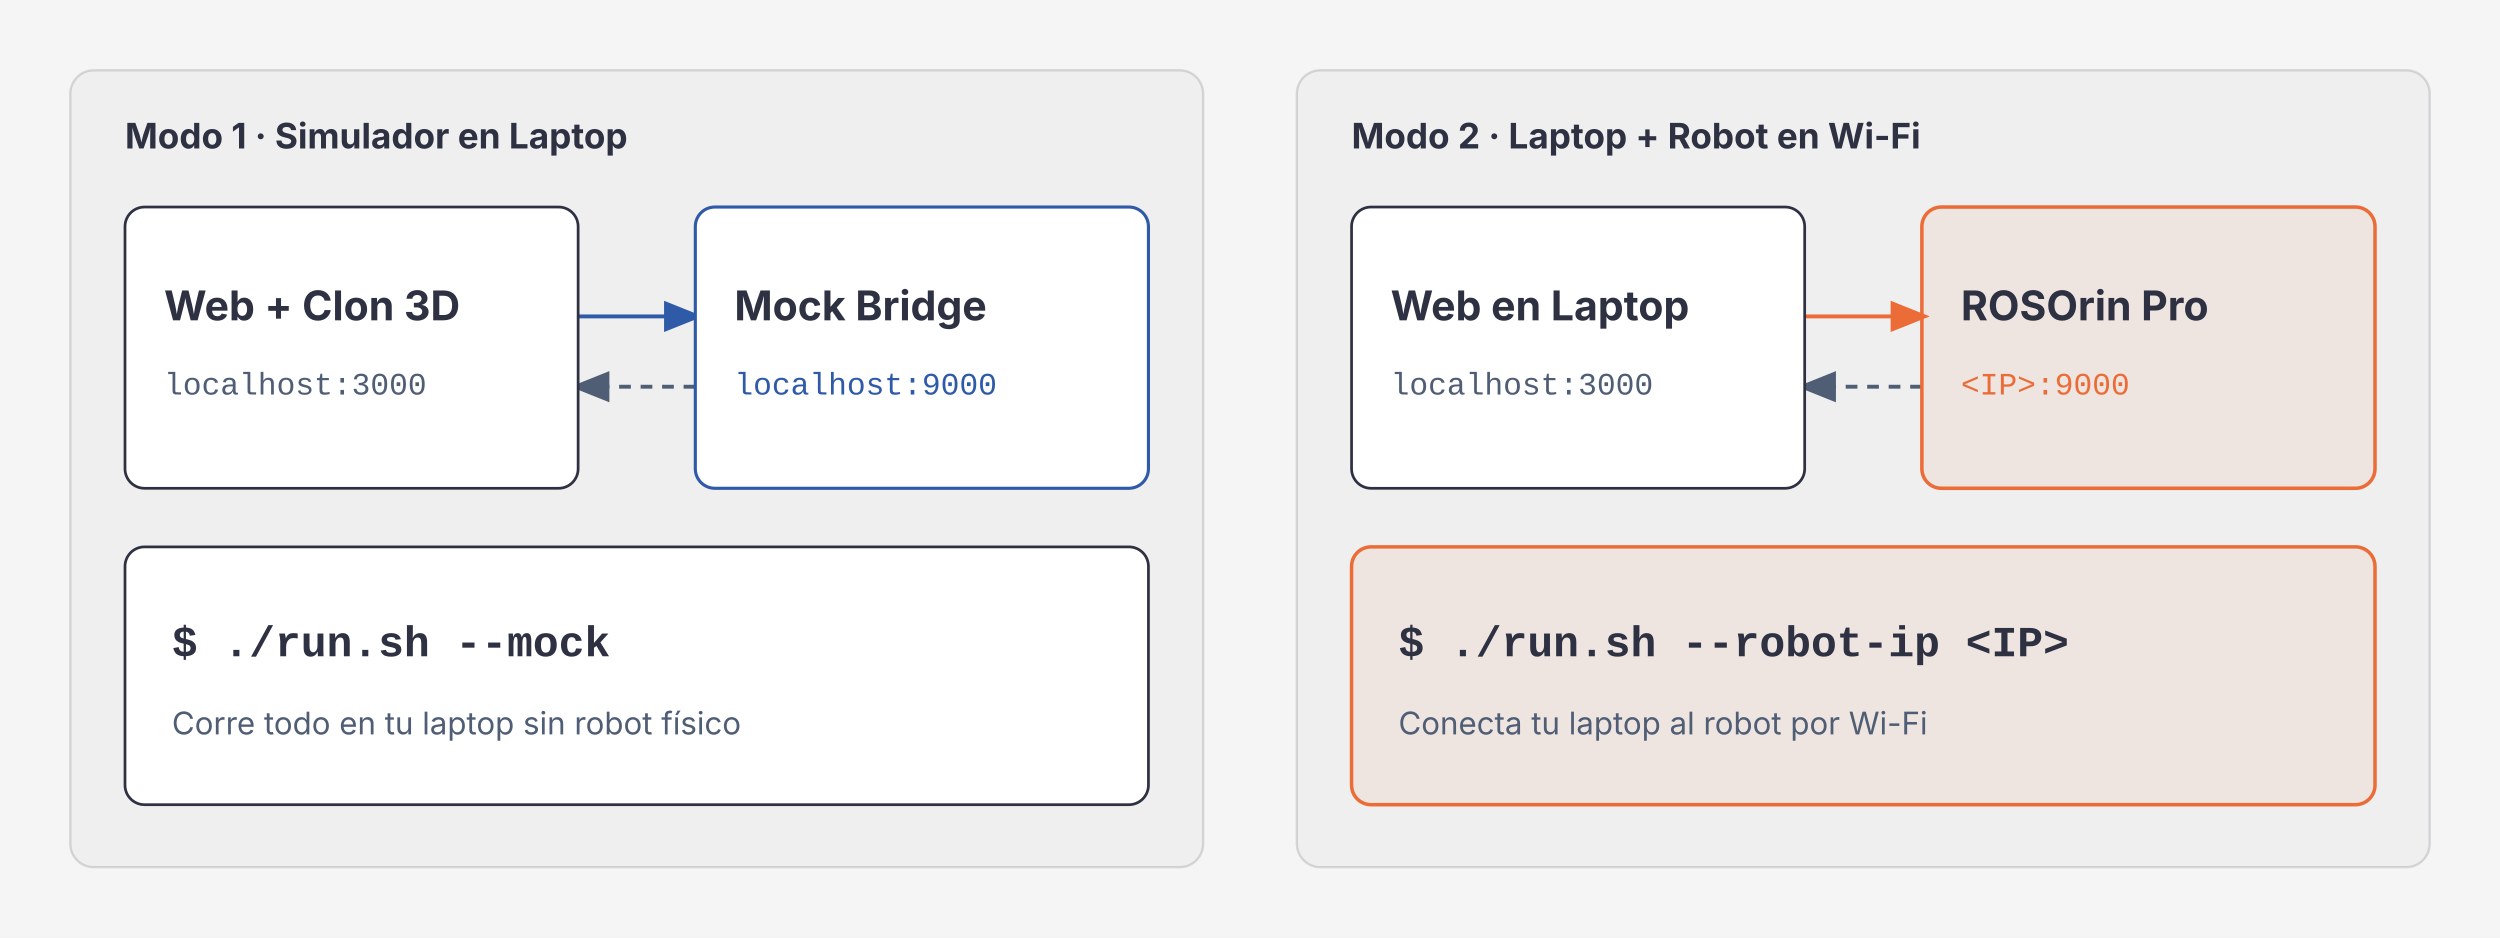
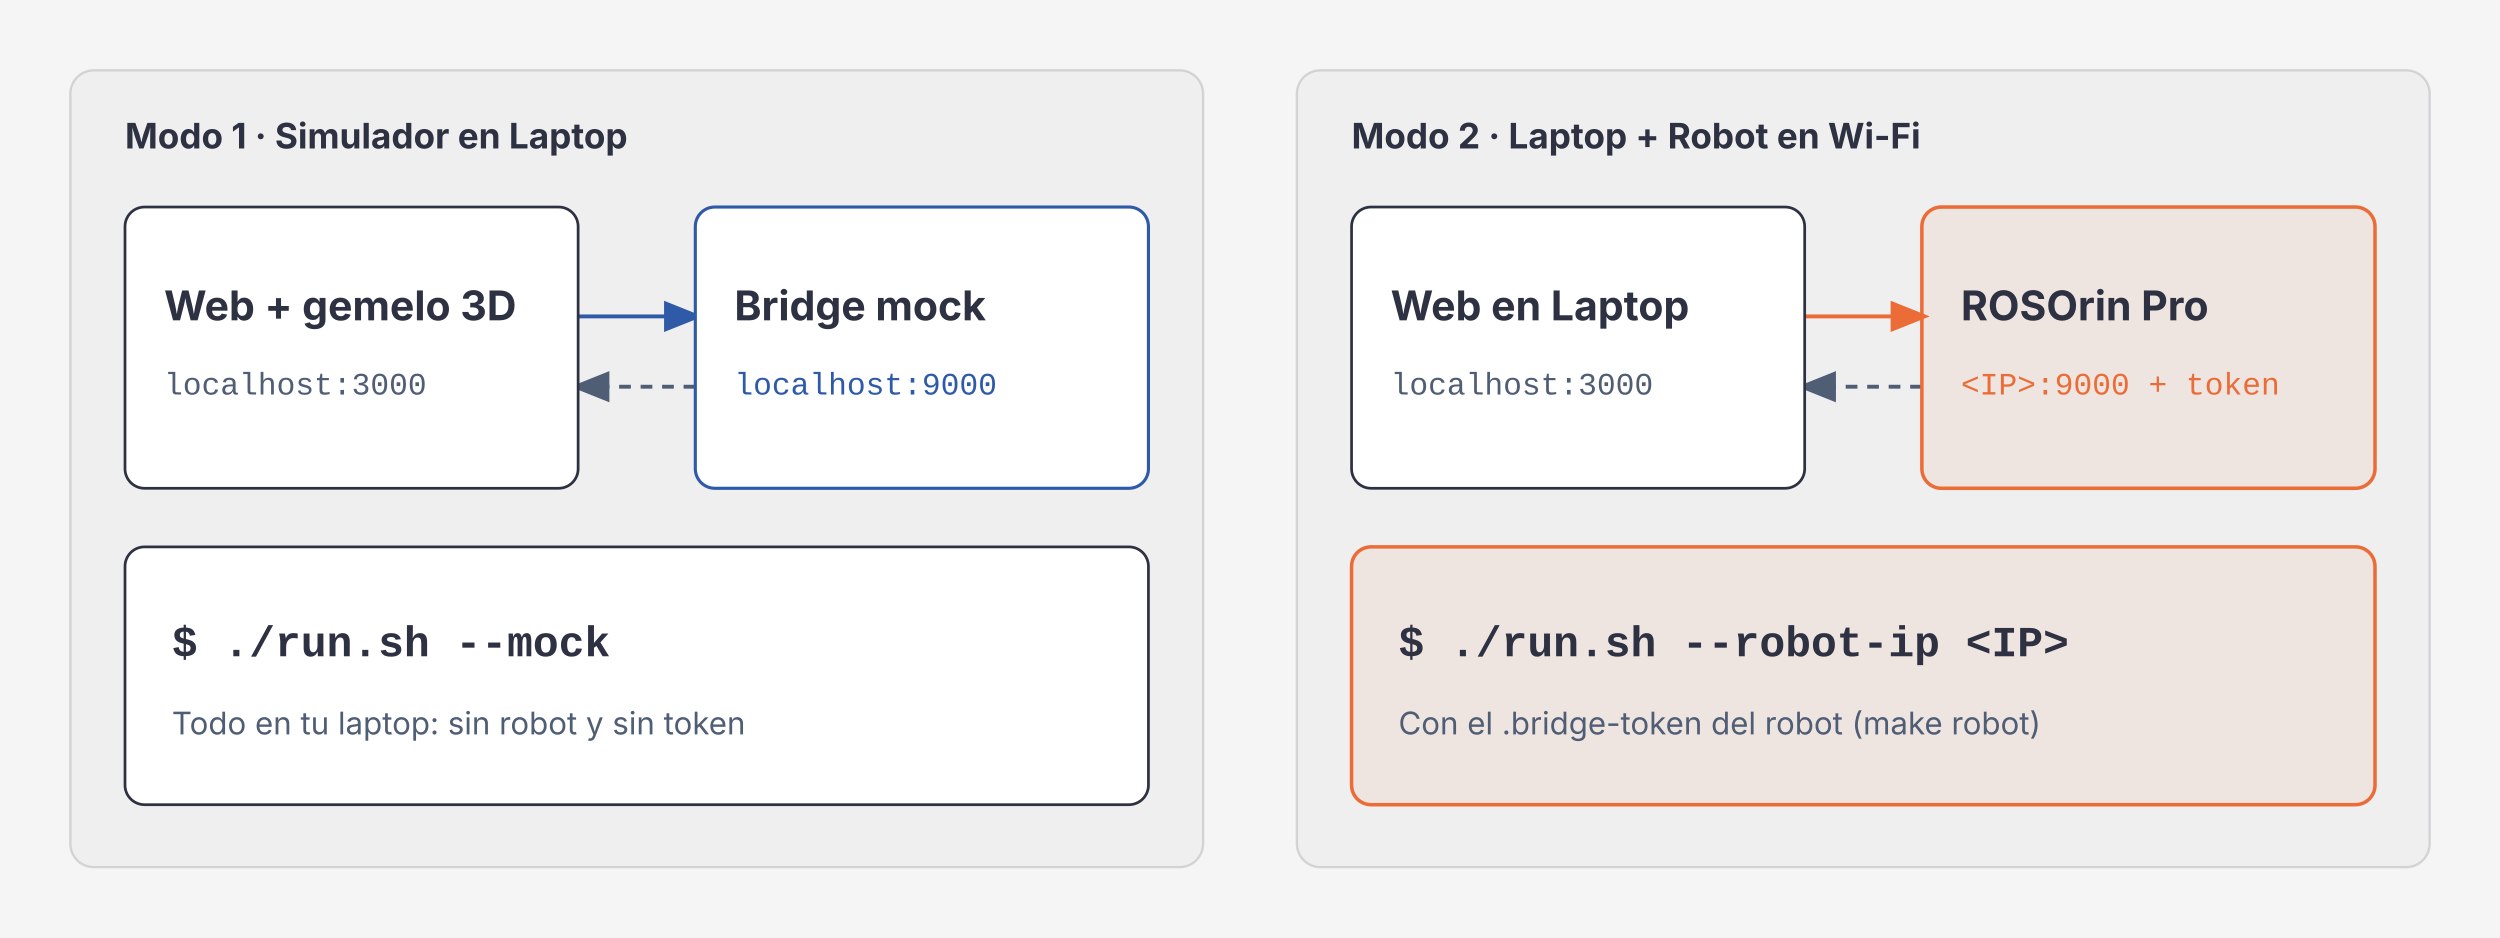
<svg xmlns="http://www.w3.org/2000/svg" viewBox="0 0 1280 480" role="img" aria-labelledby="onb-modes-title onb-modes-desc" id="onboarding-modes-root">
  <defs>
    <style>
      #onboarding-modes-root {
        font-family: 'Inter', -apple-system, BlinkMacSystemFont, 'Segoe UI', sans-serif;
        color: #2d3142;
      }
      .mono {
        font-family: 'SFMono-Regular', Consolas, 'Liberation Mono', monospace;
      }
    </style>
    <marker id="onb-arrow" markerWidth="10" markerHeight="8" refX="8" refY="4" orient="auto">
      <polygon points="0 0, 10 4, 0 8" fill="#4f5d75" />
    </marker>
    <marker id="onb-arrow-accent" markerWidth="10" markerHeight="8" refX="8" refY="4" orient="auto">
      <polygon points="0 0, 10 4, 0 8" fill="#eb6c36" />
    </marker>
    <marker id="onb-arrow-blue" markerWidth="10" markerHeight="8" refX="8" refY="4" orient="auto">
      <polygon points="0 0, 10 4, 0 8" fill="#2e5aa8" />
    </marker>
  </defs>
  <rect width="100%" height="100%" fill="#f5f5f5" />
  <rect x="36" y="36" width="580" height="408" rx="12" fill="#2d3142" fill-opacity="0.03" stroke="#2d3142" stroke-opacity="0.16" stroke-width="1.2" />
  <text x="64" y="76" fill="#2d3142" font-size="18" font-weight="700">Modo 1 · Simulador en Laptop</text>
  <rect x="664" y="36" width="580" height="408" rx="12" fill="#2d3142" fill-opacity="0.03" stroke="#2d3142" stroke-opacity="0.16" stroke-width="1.2" />
  <text x="692" y="76" fill="#2d3142" font-size="18" font-weight="700">Modo 2 · Laptop + Robot en Wi-Fi</text>
  <line x1="296" y1="162" x2="356" y2="162" stroke="#2e5aa8" stroke-width="2" marker-end="url(#onb-arrow-blue)" />
  <line x1="356" y1="198" x2="296" y2="198" stroke="#4f5d75" stroke-width="2" stroke-dasharray="6,5" marker-end="url(#onb-arrow)" />
  <line x1="924" y1="162" x2="984" y2="162" stroke="#eb6c36" stroke-width="2" marker-end="url(#onb-arrow-accent)" />
  <line x1="984" y1="198" x2="924" y2="198" stroke="#4f5d75" stroke-width="2" stroke-dasharray="6,5" marker-end="url(#onb-arrow)" />
  <rect x="64" y="106" width="232" height="144" rx="10" fill="#ffffff" stroke="#2d3142" stroke-width="1.4" />
-   <text x="84" y="164" fill="#2d3142" font-size="21" font-weight="700">Web + Clon 3D</text>
+   <text x="84" y="164" fill="#2d3142" font-size="21" font-weight="700">Web + gemelo 3D</text>
  <text x="84" y="202" fill="#4f5d75" font-size="16" class="mono">localhost:3000</text>
  <rect x="356" y="106" width="232" height="144" rx="10" fill="#ffffff" stroke="#2e5aa8" stroke-width="1.6" />
-   <text x="376" y="164" fill="#2d3142" font-size="21" font-weight="700">Mock Bridge</text>
+   <text x="376" y="164" fill="#2d3142" font-size="21" font-weight="700">Bridge mock</text>
  <text x="376" y="202" fill="#2e5aa8" font-size="16" class="mono">localhost:9000</text>
  <rect x="64" y="280" width="524" height="132" rx="10" fill="#ffffff" stroke="#2d3142" stroke-width="1.4" />
  <text x="88" y="336" fill="#2d3142" font-size="22" font-weight="700" class="mono">$ ./run.sh --mock</text>
-   <text x="88" y="376" fill="#4f5d75" font-size="16">Corre todo en tu laptop sin robot físico</text>
+   <text x="88" y="376" fill="#4f5d75" font-size="16">Todo en tu laptop: sin robot y sin token</text>
  <rect x="692" y="106" width="232" height="144" rx="10" fill="#ffffff" stroke="#2d3142" stroke-width="1.4" />
  <text x="712" y="164" fill="#2d3142" font-size="21" font-weight="700">Web en Laptop</text>
  <text x="712" y="202" fill="#4f5d75" font-size="16" class="mono">localhost:3000</text>
  <rect x="984" y="106" width="232" height="144" rx="10" fill="#eb6c36" fill-opacity="0.08" stroke="#eb6c36" stroke-width="1.8" />
  <text x="1004" y="164" fill="#2d3142" font-size="21" font-weight="700">ROSOrin Pro</text>
-   <text x="1004" y="202" fill="#eb6c36" font-size="16" class="mono">&lt;IP&gt;:9000</text>
+   <text x="1004" y="202" fill="#eb6c36" font-size="16" class="mono">&lt;IP&gt;:9000 + token</text>
  <rect x="692" y="280" width="524" height="132" rx="10" fill="#eb6c36" fill-opacity="0.08" stroke="#eb6c36" stroke-width="1.8" />
  <text x="716" y="336" fill="#2d3142" font-size="22" font-weight="700" class="mono">$ ./run.sh --robot-ip &lt;IP&gt;</text>
-   <text x="716" y="376" fill="#4f5d75" font-size="16">Conecta tu laptop al robot por Wi-Fi</text>
+   <text x="716" y="376" fill="#4f5d75" font-size="16">Con el .bridge-token del robot (make robot)</text>
</svg>
